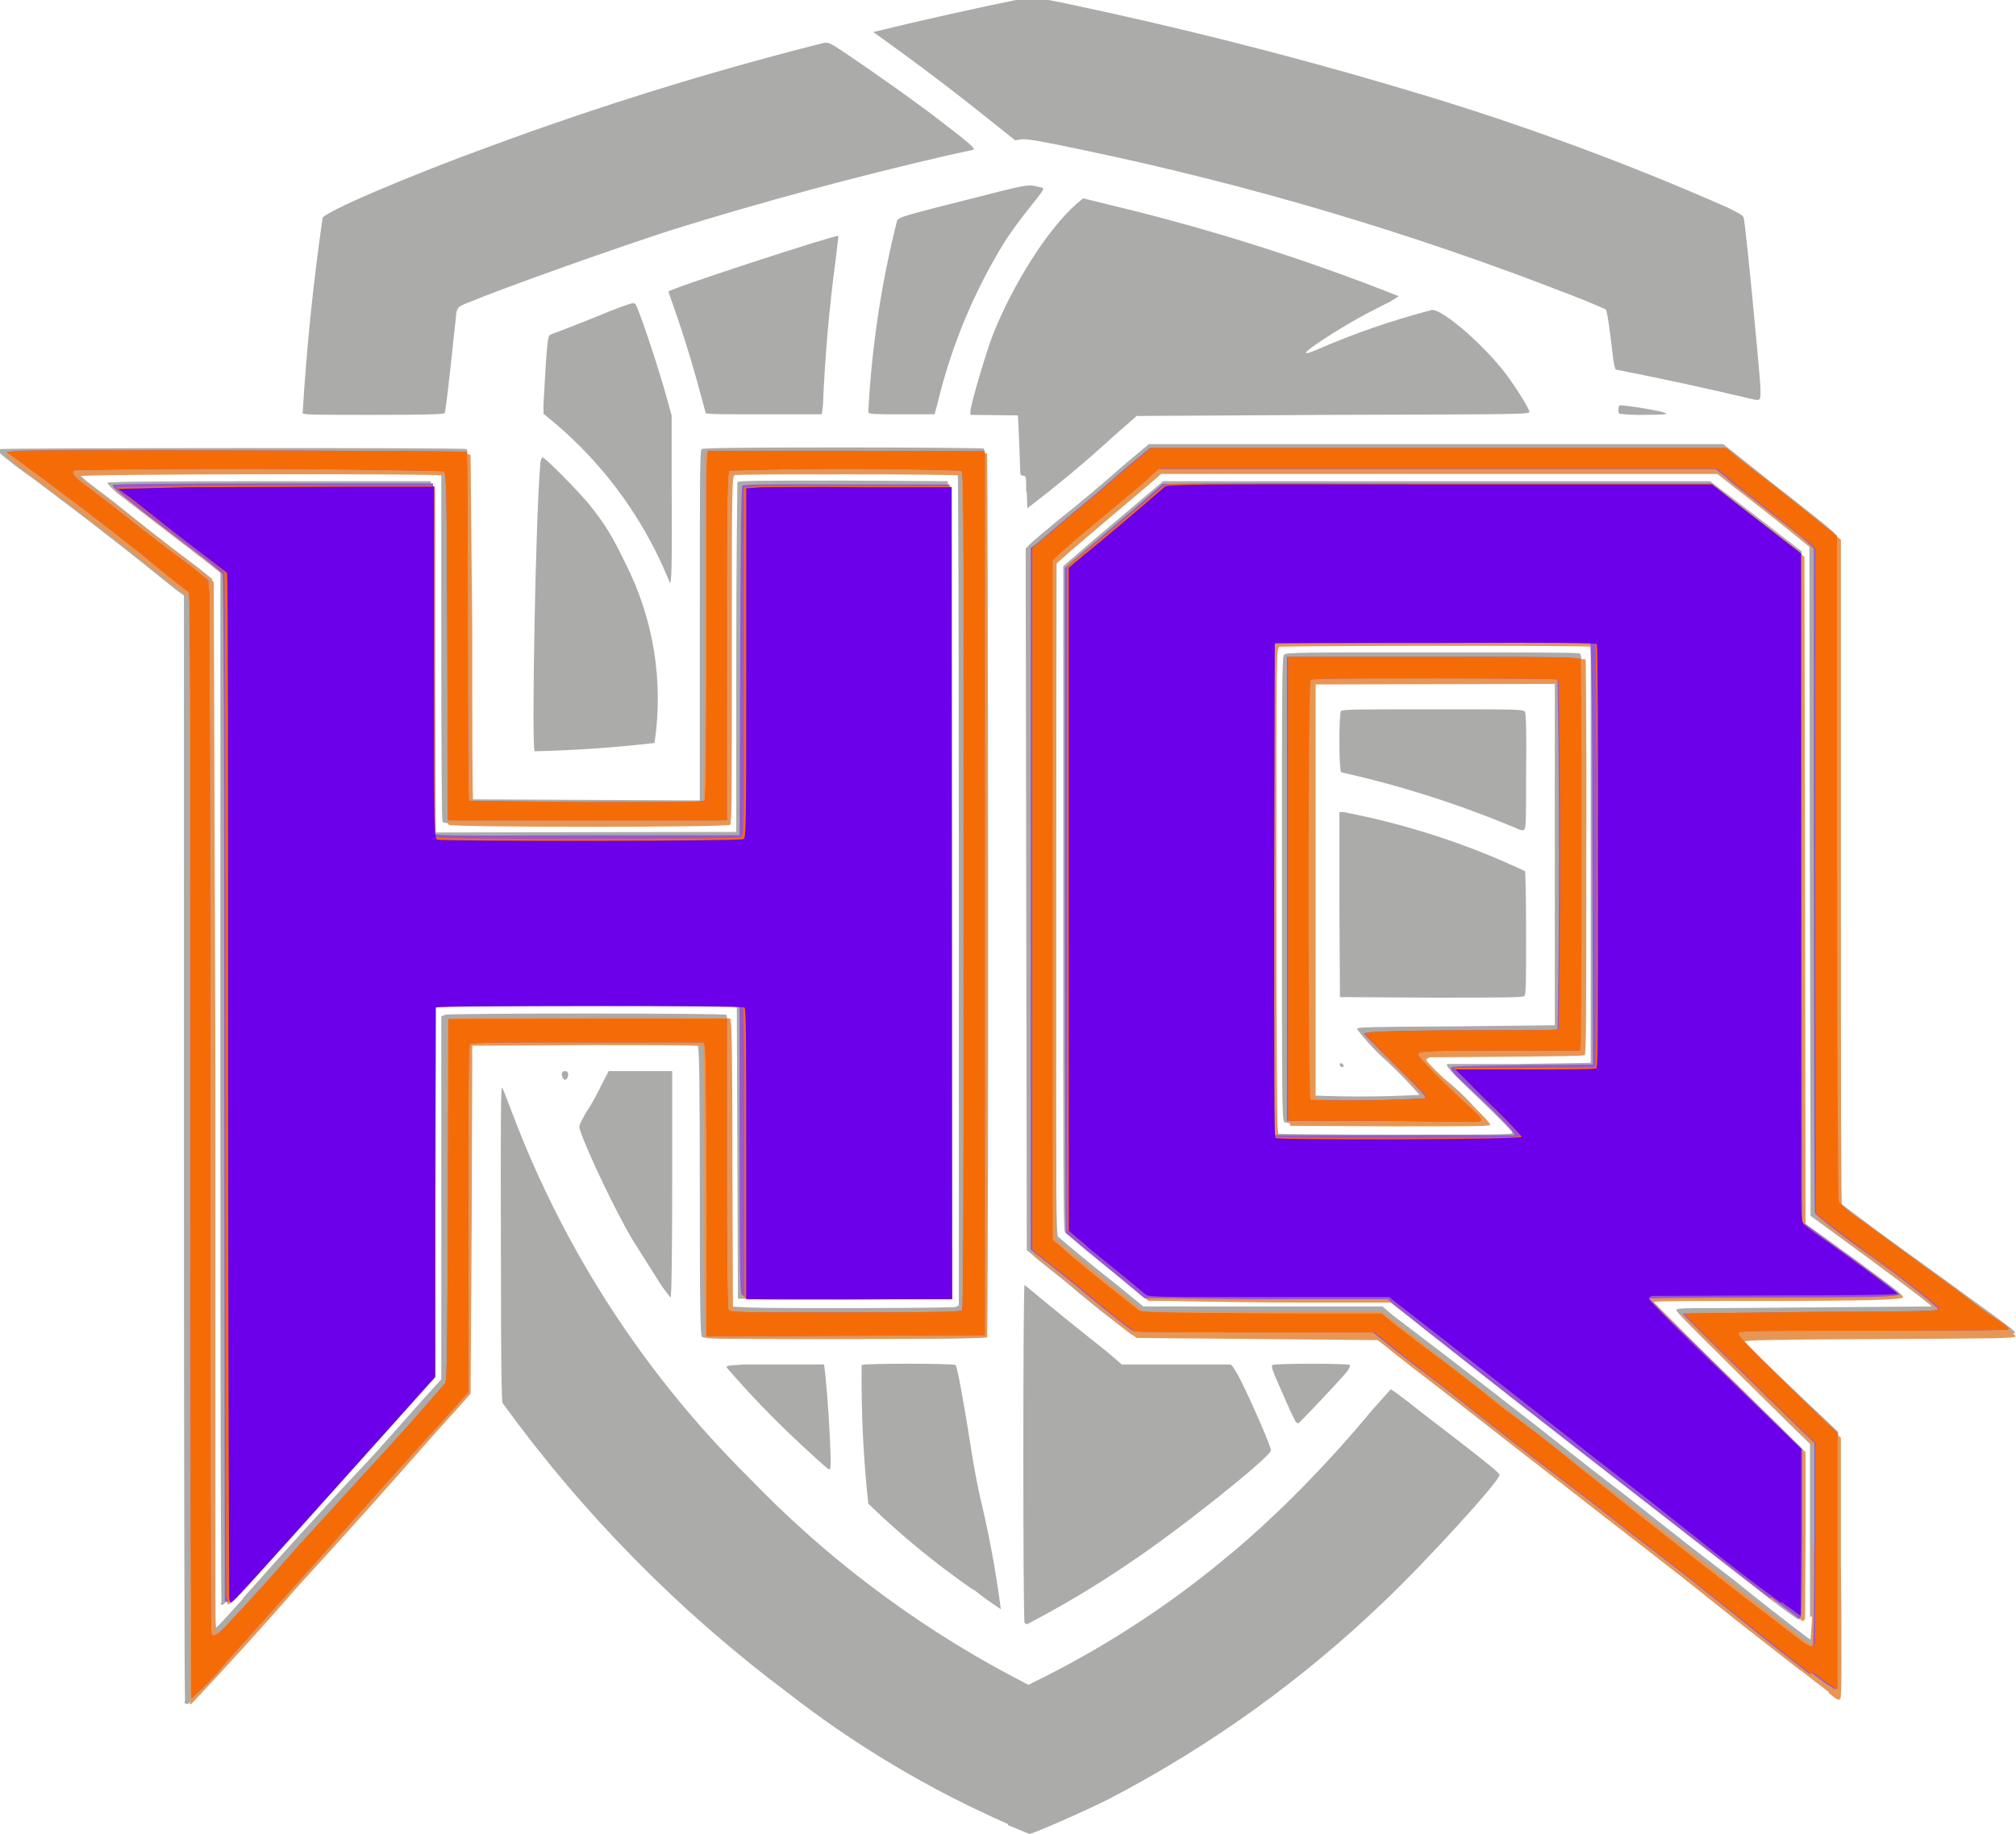
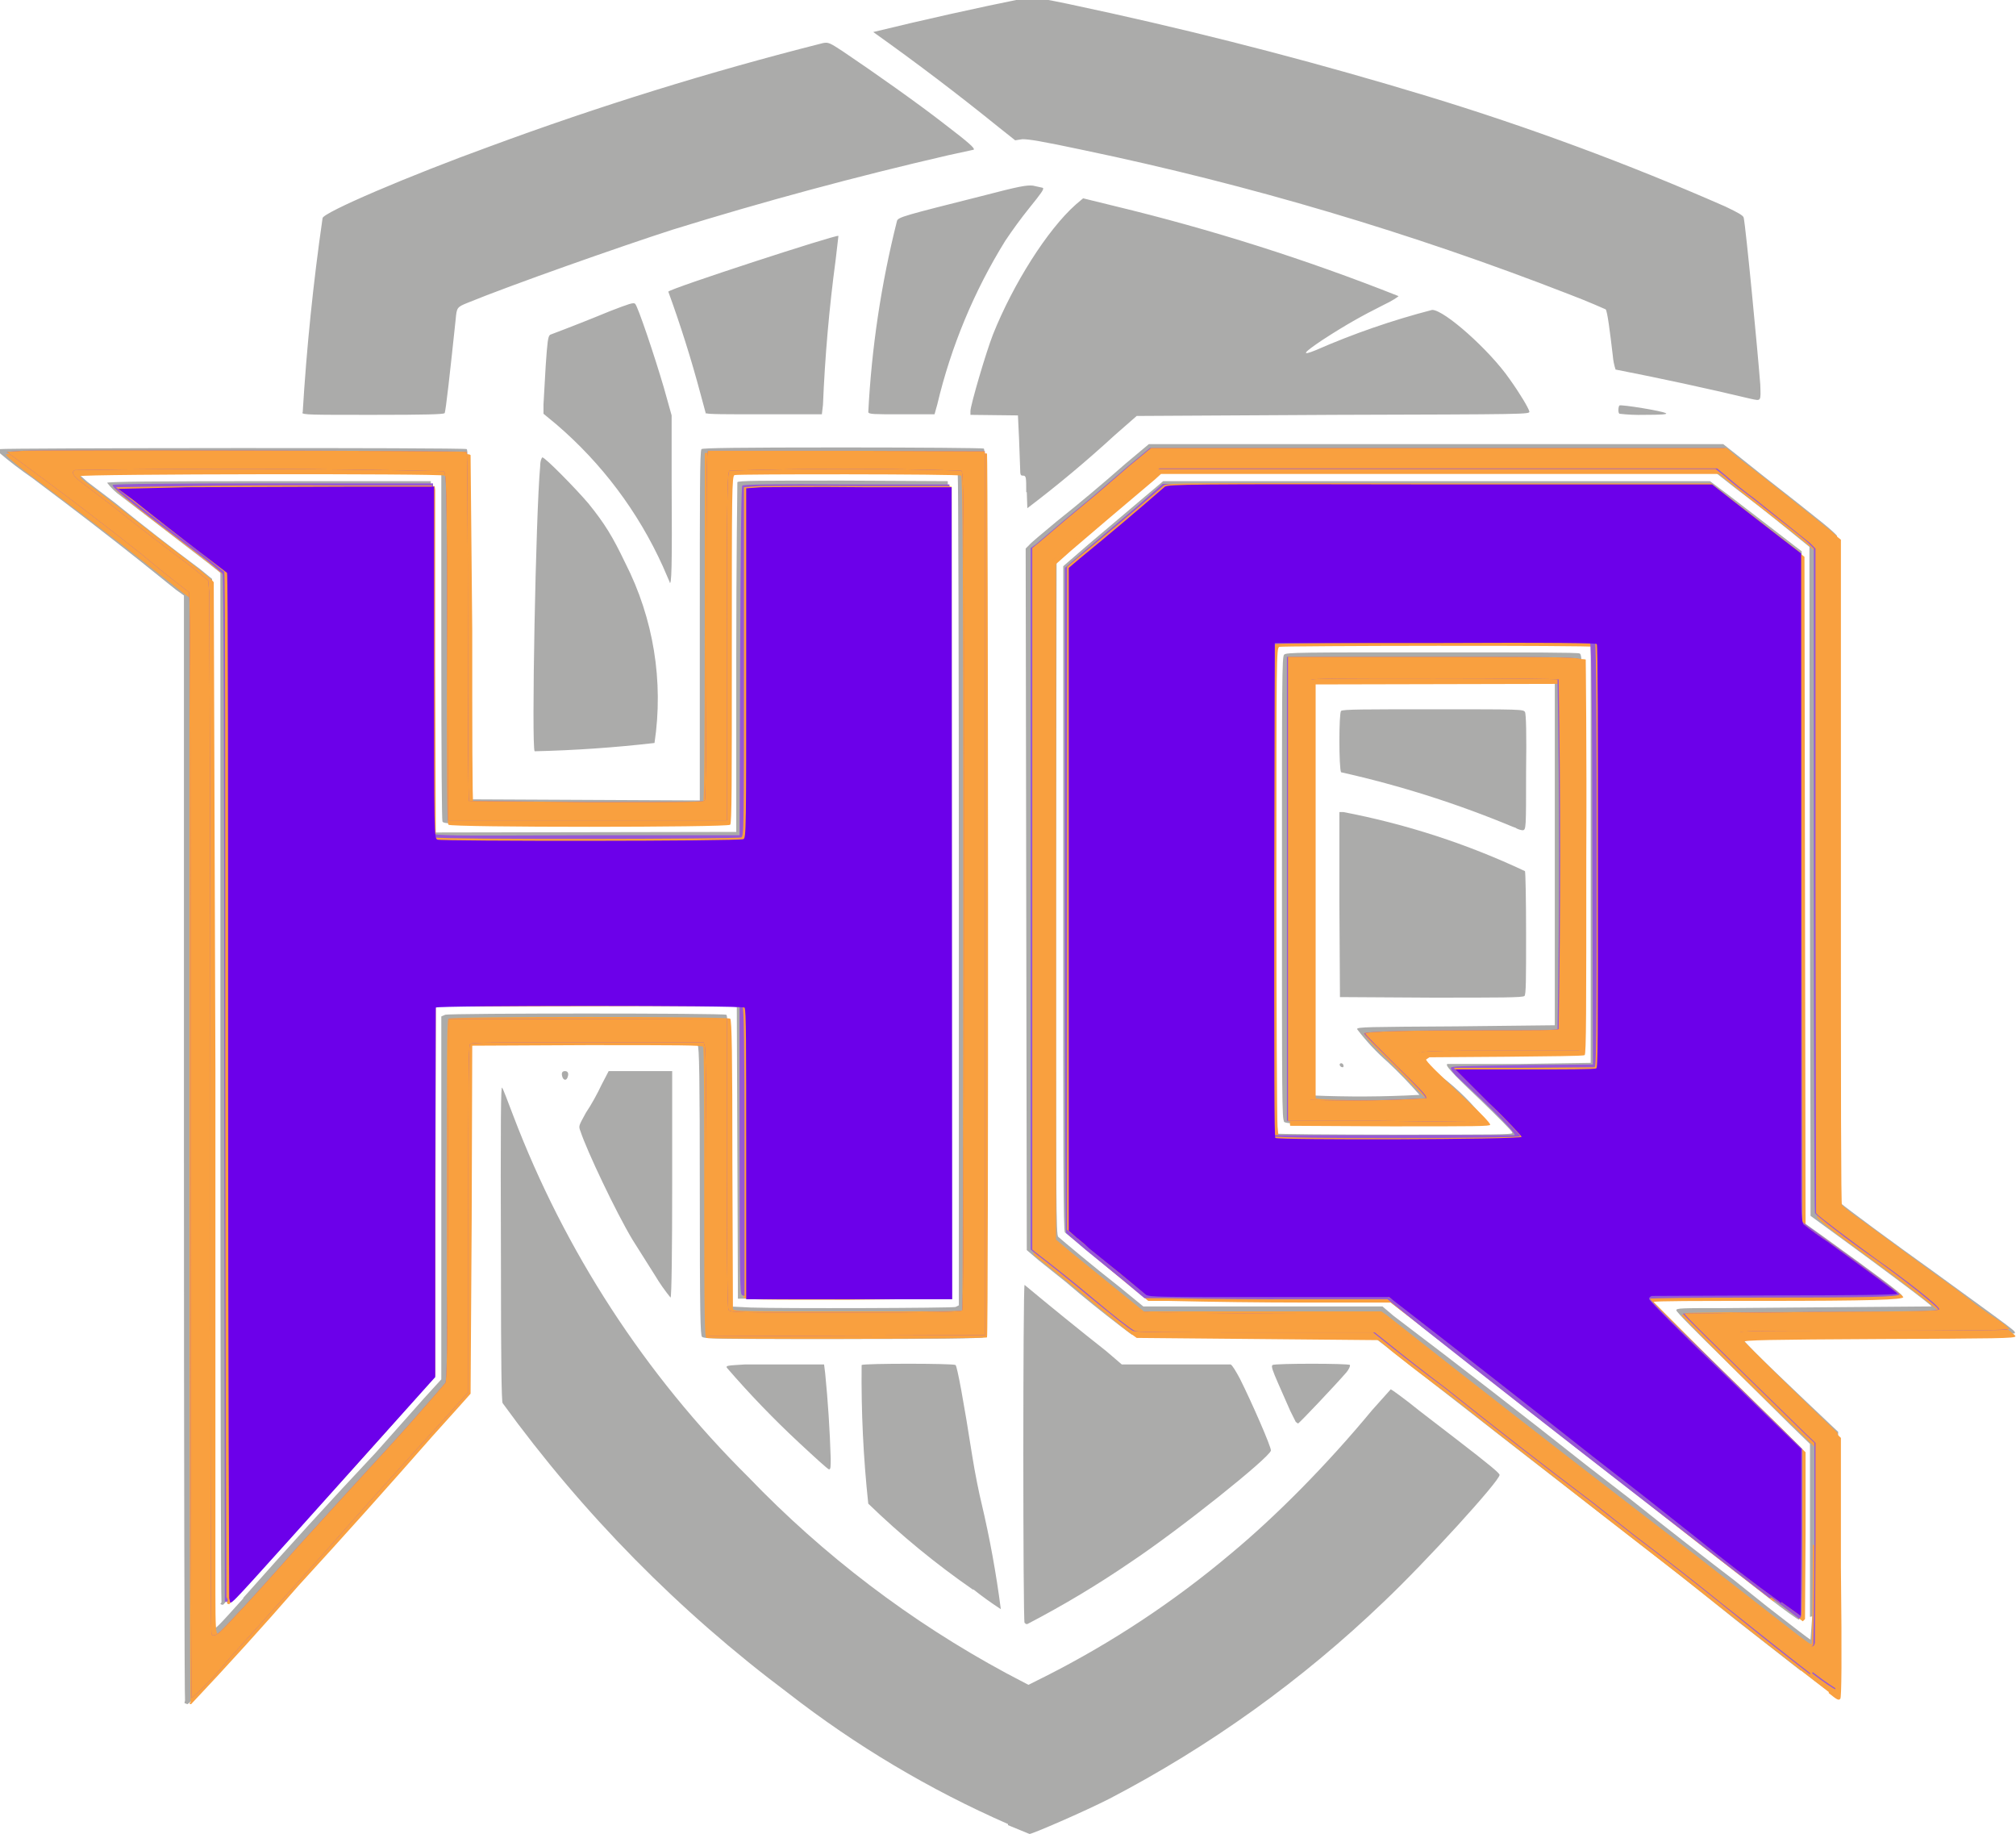
<svg xmlns="http://www.w3.org/2000/svg" xml:space="preserve" viewBox="0 0 365 332">
  <path fill="#ababaa" d="M182.5 330.2a187 187 0 0 1-39.8-23.7A246 246 0 0 1 91 254c-.2-.3-.3-8-.3-23.5-.1-29.2 0-33.9.2-33.6.2.2 1 2.4 2 5a184.6 184.6 0 0 0 42.6 65.5 189.2 189.2 0 0 0 46.7 35.5l4 2.1 3.2-1.6a173.6 173.6 0 0 0 33.4-22.1c8.2-6.8 17.5-16.2 25.6-26l3.4-3.8c.1 0 2.5 1.7 5.2 3.9l6.5 5c6.5 5 8 6.3 8 6.6 0 1.1-13.3 15.7-21 23a215.4 215.4 0 0 1-49.6 35.6c-4.7 2.4-14 6.4-14.5 6.4l-3.9-1.6zm-149-22.4c-.1 0-.2-45.3-.2-100v-100l-1.4-1-6.6-5.3c-5.8-4.6-10.7-8.4-19.5-15a75.3 75.3 0 0 1-6-4.6c0-.2 0-.5.2-.6.5-.2 84.1-.3 84.5 0 .3.2.4 7 .4 31.8l.1 31.6 41.7.2v-31.6c0-24.2 0-31.6.3-32 .3-.2 6.3-.3 25.5-.3 14 0 25.4.1 25.6.2.4.1.4 7.5.4 80.4 0 79.1 0 80.3-.5 80.5-.3.2-8.8.3-25.5.3-21.6 0-25 0-25.4-.4-.3-.3-.4-4-.4-26.5 0-20.3-.1-26.2-.4-26.3-.5-.3-40.7-.3-41 0-.3.3-.4 6-.4 31v31.4c0 .4-.8 1.4-2.2 2.9l-4.5 5-17.8 19.9L41.9 300c-5 5.7-7.7 8.5-8 8.5l-.5-.2zM44 289.3A1184.4 1184.4 0 0 1 68 263l8.8-9.9 3.1-3.4v-65.7l.7-.3c.9-.3 50.4-.3 50.9 0 .3.2.4 3.5.5 26.5v26.3l4 .2c5.7.2 36.2.1 37-.1l.6-.3v-75c0-41.2-.1-75.2-.2-75.4-.1-.4-2.2-.4-20.8-.4H132V117c-.1 27.8-.2 31.7-.6 32-.2 0-10.2.2-25.7.2-24.8 0-25.3 0-25.6-.5-.1-.4-.2-10.8-.2-32V85.5h-33c-19.6 0-32.8 0-32.8.2l1.7 1.5 5 3.8a465.4 465.4 0 0 0 15.4 12l2.2 1.8v94.9c0 52.2 0 95 .2 95 .3.4.8-.2 5.5-5.4zm-3.9.8c-.1-.1-.2-42.1-.2-93.3v-93.1l-2-1.6-16-12.3a11.4 11.4 0 0 1-2.5-2.4c0-.2 8.4-.3 29.4-.3H78v63.6l55.3-.1v-31.5c0-17.3.2-31.6.2-31.8.1-.3 4.1-.3 19.1-.3l19 .1v148h-38l-.2-52.8-.6-.1c-.3-.1-12.7-.2-27.6-.1h-27l-.1 67-.7.8-6 6.7-6.4 7.2a908.7 908.7 0 0 1-24.6 26.7c-.2 0-.4 0-.5-.2zm286 12.4-11.9-9.3a947.2 947.2 0 0 0-19-15l-20.5-15.9-20-15.6-6.4-5h-34.8l-8.6-.1-2-1.5a224 224 0 0 1-9.9-8l-5-4-2.1-1.8-.2-127 .6-.6c.3-.4 2.6-2.3 5-4.3A317.1 317.1 0 0 0 203.7 84l4.3-3.6h104l1.9 1.5a992.6 992.6 0 0 0 11 8.7l4.9 3.9c1.5 1.2 2.7 2.3 2.8 2.5l.1 60.4v60l.8.6c.8.7 9 6.8 16.3 12 15.5 11.3 15.3 11 14.9 11.4-.1 0-11.3.2-24.8.2s-24.7.2-24.8.2c-.2.2 2.7 3.2 12 12l5.7 5.4V283c-.1 17.3-.2 23.8-.4 24-.2 0-3-2-6.4-4.7zm1.6-9.8V261.4l-3.6-3.5-12-11.9c-4.7-4.6-8.6-8.5-8.6-8.8 0-.4.9-.4 8.7-.4l37.5-.3c.1-.2-7.8-6.1-16.7-12.6l-5.2-3.8v-8.7a70156 70156 0 0 1-.2-110.2V99l-3.7-3a383 383 0 0 0-9.8-7.7l-3.8-3h-100l-3.4 2.9-6.6 5.5c-5 4-8.8 7.5-9 8l-.1 61c0 55.8 0 60.8.4 61.2.8.7 6.5 5.5 11 9l4.4 3.6h43.3l2 1.7a2028.1 2028.1 0 0 1 35 27.1l7.9 6.1c5.6 4.5 15.4 12.1 18.7 14.6l6 4.8c4.8 3.7 7.7 6 7.9 6l.3-4.2zm-7.3-3.3-13.2-10.3-10.9-8.6-8.5-6.6a2894.4 2894.4 0 0 0-36.8-28.7c-.4-.2-7.3-.3-22-.3h-21.7l-3.2-2.6-7.1-5.8-4.2-3.4c-.3-.4-.3-12.8-.3-60.5v-60.1l4.5-3.9 9.1-7.7 4.5-3.8h99l3.6 2.7 8.2 6.3 4.8 3.7.2 60.7v60.7l3.8 2.7c9 6.5 14.2 10.3 14.2 10.7 0 .3-2.5.4-17.4.4-17.2 0-28.2.2-28.1.5l13.6 13.3L326 262v15.6c0 12.3 0 15.6-.3 15.6-.2 0-2.6-1.7-5.3-3.8zM273.8 205c0-.2-2.7-2.9-5.9-6-5.3-5-6.4-6.3-5.8-6.4h13.1l12.8-.2v-75.8h-57.4v44.2c0 35.2 0 44.2.2 44.4.2.1 10 .2 21.7.2 17.8 0 21.4 0 21.3-.3zm-41.3-2c-.4-.3-.4-4.5-.4-42.2s0-42 .4-42.3c.4-.4 3.2-.4 26.7-.4 17.6 0 26.5 0 26.8.2.5.3.5 1 .5 36.1v35.8l-.7.3c-.4.2-6.1.3-14.6.3a61 61 0 0 0-13.9.3 28 28 0 0 0 3.7 3.8 43 43 0 0 1 8 8c0 .5-.8.6-18.1.6-16.1 0-18.2 0-18.5-.5zm24.5-4.8a83 83 0 0 0-5.7-5.9 40.7 40.7 0 0 1-5.6-6c0-.4 1.8-.4 17.9-.5l17.9-.2v-62.4h-21.8c-16 0-22 0-22.2.2-.5.4-.6 74.7 0 74.9a197.8 197.8 0 0 0 19.5-.1zm-14.4-5.3c-.2-.3.2-.6.5-.3.2.2.2.6 0 .6s-.4-.1-.5-.3zm0-12.6-.1-16.8V147h.7a138 138 0 0 1 32.9 10.7c.1.2.2 5.3.2 11.3 0 8.2 0 11.1-.3 11.3-.3.3-4.3.3-16.8.3l-16.6-.1zm31.6-30.5a187 187 0 0 0-31.4-10c-.4-.8-.4-10.7 0-11.1.3-.3 4.3-.3 16.7-.3 16 0 16.3 0 16.6.5.2.3.3 4 .2 10.9 0 10.2 0 10.4-.6 10.5-.3 0-1-.2-1.4-.5zm-88.7 144c-.3-.3-.3-60.8 0-61.2a750.7 750.7 0 0 0 14.8 12l2.8 2.4h19.7c.3.1 1 1.3 1.7 2.6 2.1 4.2 5.7 12.4 5.6 13-.3 1.3-16.4 14.2-25.4 20.2A181.1 181.1 0 0 1 186 294c-.2 0-.4 0-.4-.2zm-9.3-6a150 150 0 0 1-19-15.6 212.8 212.8 0 0 1-1.2-25.1c.5-.3 16.4-.3 17 0 .3.2 1.5 6.7 3 16.3.5 3.2 1.3 7.1 1.7 8.7a187.6 187.6 0 0 1 3.5 19.2 62 62 0 0 1-5-3.6zm-31.5-26.6a172.9 172.9 0 0 1-13.1-13.6c-.2-.4.1-.4 3.3-.6h14.3l.2 1.6a227 227 0 0 1 1 15.4c0 1.5 0 2-.3 2-.2 0-2.6-2.2-5.4-4.8zm89.9-3.8-1-2-2.2-5c-1-2.3-1.3-3.1-1-3.3.5-.3 13.8-.3 14 0 .1.2-.2.8-.6 1.3-1.8 2.1-8.6 9.3-8.8 9.3l-.4-.3zm-116-26.5-4.1-6.5c-3-5-8.3-16.2-9.4-19.6-.4-1-.3-1 1-3.4.9-1.3 2.1-3.5 2.8-5l1.3-2.5h11.5v20.5c0 11.5-.1 20.5-.3 20.5a34 34 0 0 1-2.8-4zm-16.8-36c-.2-.7 0-1 .5-1s.7.4.5 1c-.2.8-.8.7-1 0zm-5-58.9c-.6-.6.2-43.1 1-51.6 0-1 .3-1.6.4-1.6.5 0 6 5.6 8.3 8.3 3 3.7 4.4 6 6.7 10.8a54.1 54.1 0 0 1 5.3 32.6 237.4 237.4 0 0 1-21.7 1.5zm24.5-30.5-1.3-3a74 74 0 0 0-19.3-25.7l-2.3-1.9v-1.7l.4-7c.3-4.3.4-5.3.8-5.6a374.3 374.3 0 0 0 10.9-4.3c3.4-1.3 4.2-1.6 4.5-1.3.5.5 3.5 9.4 5.2 15.2l1.4 5V87c.1 15.8 0 19.3-.4 18.4zm64.5-16.4c0-2.7 0-3-.6-3-.4 0-.5-.1-.5-1.2l-.2-5.5-.2-4.2-8.6-.1v-.7c0-1 2.8-10.6 4.1-13.9 3.6-9 9.8-18.9 15-23.5l1.3-1.1 5.7 1.4a383 383 0 0 1 51.4 16.3c0 .1-1.2.9-2.7 1.6-4 2-7 3.7-11 6.3-3.6 2.4-4 3-1.3 1.9a140 140 0 0 1 21.1-7.3c2.2 0 10.4 7.3 14 12.5 2 2.8 3.4 5.2 3.6 5.9 0 .5-.1.5-35.5.6l-35.6.2-4 3.5A217 217 0 0 1 186 92l-.1-2.9zm-131-14.4a425.2 425.2 0 0 1 3.6-35.2c0-1 15.7-7.7 30.3-13A591.8 591.8 0 0 1 149 7.8c1-.2 1.3 0 3.6 1.5 5.8 3.9 13.7 9.5 18.2 13 4.7 3.6 5.7 4.5 5.5 4.8l-4.6 1a702.3 702.3 0 0 0-50 13.5c-9.3 3-29.2 10-37 13.2-2 .8-2 .9-2.2 3-1 9.5-1.8 16.7-2 17-.3.2-3.2.3-13 .3-11.3 0-12.7 0-12.8-.4zm73 .2-1-3.7a218.1 218.1 0 0 0-5.8-18.4c.1-.5 30.5-10.4 30.8-10.1l-.5 4.3a285.7 285.7 0 0 0-2.3 26.3l-.2 1.7h-10.4c-7 0-10.4 0-10.5-.2zm29.4-.2a179.4 179.4 0 0 1 5.2-34.7c.2-.7 1.4-1 15.3-4.5 6.9-1.8 8.1-2 9.3-1.9l1.8.4c.3.2-.3 1-2.4 3.6a85.1 85.1 0 0 0-4.4 6 100.2 100.2 0 0 0-12.3 29.6l-.5 1.8h-6c-5 0-5.9 0-6-.4zm136 .2c-.3-.2-.2-1.3 0-1.5.4-.2 7.8 1 8.4 1.4.4.2-.7.3-3.9.3a32 32 0 0 1-4.5-.2zm23.8-2.7a599.4 599.4 0 0 0-24.5-5.3 11 11 0 0 1-.5-2.5c-.5-4.3-1-8.2-1.3-8.4 0 0-3.1-1.4-6.8-2.8a554 554 0 0 0-87.6-26c-8-1.7-10-2-11.2-2l-1.3.2-2.9-2.3a456.9 456.9 0 0 0-22.8-17.3 720.3 720.3 0 0 1 27.8-6.2c1-.2 2.6 0 15.3 2.8a774 774 0 0 1 57.2 15 487.5 487.5 0 0 1 54 20c2.3 1.1 3.2 1.6 3.3 2 .4 1.9 2.5 23.8 3 30.2.1 3.1.2 3-1.7 2.6z" />
-   <path fill="#e79654" d="M34.5 308.2c-.1 0-.2-45.2-.2-100v-100l-1.6-1.2-6.2-4.9c-5-4-12-9.3-20-15.3-3-2.2-5.4-4.2-5.4-4.5C1 82 6 82 43 82c39.8 0 42 0 42.2.4l.3 31.7c0 17.2 0 31.3.2 31.4a739.4 739.4 0 0 0 41.6-.1c.2-.3.3-8.8.3-31.8V82h25.5c14.5-.1 25.5 0 25.6.1.2.3.3 160 0 160-.1.3-50 .4-50.8.1-.3-.1-.4-2.7-.4-26.3 0-14.4 0-26.2-.2-26.4-.2-.3-4.5-.3-21-.3l-20.8.1-.1 31.5-.2 31.5-2.5 2.8-4.5 5a1689.2 1689.2 0 0 1-24.2 27 707.3 707.3 0 0 1-19.4 21.4s-.3 0-.3-.2zm9.4-17A3135 3135 0 0 0 62.1 271a542.2 542.2 0 0 0 16.4-18.2l2.4-2.8v-32.6c0-25 0-32.7.3-33 .5-.4 50.5-.4 51 0 .3.3.4 6.5.4 26.3l.1 26.3c.2.4 2.2.4 20.8.4 12.8 0 20.7 0 20.7-.2.1-.2.2-34.2.2-75.6 0-59.5-.1-75.4-.4-75.5-.4-.3-40.4-.3-41-.1-.5.1-.5 3.2-.5 31.6 0 24.1 0 31.5-.3 31.7-.5.5-50.5.5-51 0-.3-.2-.3-7.6-.3-31.6 0-26 0-31.3-.4-31.6-.5-.4-65.8-.3-66 .1 0 .2.5.7 1.2 1.2l5 3.8 8.5 6.6c6.6 5 9.2 7.1 9.5 7.6l.3 88.4v94.9c0 5.7.1 7 .4 7 .2 0 2.2-2.1 4.5-4.6zm-2.8-.7c0-.1-.2-41.9-.2-92.9 0-62.6 0-92.9-.2-93.2-.2-.3-2.2-2-4.6-3.8-12.4-9.4-15.6-12-15.4-12.4.1-.1 11.2-.2 29.1-.2h28.9l.1.7v31.4l.1 31.2c.2.4 1.7.5 27.7.4h27.6l.2-31.6c0-21.6.2-31.6.4-31.8.2-.2 6-.2 18.9-.2h18.6v147l-18.6.2c-16.6 0-18.6 0-19-.4-.4-.4-.4-3-.4-26.6v-26.2l-55.4.1-.1 66.8-.6.8a2349.8 2349.8 0 0 1-36.7 40.6c-.1 0-.3 0-.4-.2zm290 15.8a2123.2 2123.2 0 0 1-26.8-21l-13.9-10.8-11.9-9.3a1409.8 1409.8 0 0 1-15.3-12c-4.2-3.1-11-8.3-12.4-9.6l-1.3-1-43.7-.4-1.8-1.3-6-4.9a386.2 386.2 0 0 0-10.7-8.7c-.5-.5-.6-1.8-.5-63.7 0-34.7.1-63.3.2-63.6.1-.4.6-.8 6.7-5.8a381.6 381.6 0 0 0 13.6-11.5l1.5-1.2h104l4 3a480 480 0 0 1 12.8 10.3l3.7 2.9v60c0 40 0 60.3.2 60.7a523.4 523.4 0 0 1 18.6 14c9.6 6.8 12.8 9.2 12.8 9.5 0 .4-3.4.4-24.6.5-20 .1-24.6.2-24.5.5a1938.4 1938.4 0 0 1 13.7 13.7l3.8 3.7v23.4c.2 17.2.1 23.5-.1 23.8-.3.4-.6.2-2.1-1zm-2.5-26.5V262l-3.1-3a620.2 620.2 0 0 1-21-20.8c0-.2.4-.4.7-.5.3-.1 10.7-.2 23-.2 13 0 22.5 0 22.6-.2.1-.3-7-5.7-16.5-12.6-3-2.2-5.2-4-5.3-4.3-.2-.4-.3-26.1-.3-60.5 0-47.5 0-60-.3-60.3-.2-.3-2.3-2-4.6-3.8l-8.4-6.6-4.2-3.4h-101l-1.1 1-8.4 7.1-6.8 5.8-2.7 2.4V224.4l2.6 2.2 8 6.5 5.3 4.3h43l1 .7a4417.4 4417.4 0 0 0 47 36.6l9.1 7c20.5 16 20.4 16 20.8 15.9.1 0 .2-8 .2-18zm-7.5 10.1-13.7-10.6-12-9.4a5313.9 5313.9 0 0 1-36.8-28.8l-6.8-5.3h-15.5a1106.4 1106.4 0 0 1-24.7-.3h-3.7l-3.7-3-7-5.8-3.6-3s-.2-27.2-.2-60.3v-60.1l3.8-3.2 9-7.5 5-4.4h99.2l3.6 2.7 8.2 6.3 4.5 3.6.2 121 3.9 2.7c8 5.8 13.7 10 13.8 10.3 0 .5-5.8.7-26 .7-11.1 0-19.2 0-19.2.2l9.2 9.2 13.8 13.5 4.5 4.5v14.9l-.1 15.3-.4.4-5.1-3.8zM275 206.1c.3-.2-3.7-4.4-10-10.2-.9-.9-1.6-1.7-1.5-2 0-.3 1.5-.4 12.9-.5l12.8-.1-.1-38c-.1-27.2-.2-38-.4-38.2-.4-.3-56.5-.2-57.1 0-.5.3-.5 2-.5 42.5 0 23.2.1 43 .2 44.3l.2 2.2h20.4a2309.4 2309.4 0 0 1 23.1 0zm-41.4-2.3c-.5-.2-.5-84 0-84.4.4-.4 53.3-.5 53.5 0 0 .1.2 16.2.1 35.8 0 27.5 0 35.7-.3 35.8-.2.2-6.5.2-14 .3l-14.1.1-.6.4c0 .3 1.5 1.9 7.5 7.5 2.3 2.1 4.1 4 4.1 4.3 0 .3-2.6.3-17.9.3l-18.3-.1zm24.5-5-5.8-5.9c-4.1-4-5.6-5.7-5.3-5.9.2-.2 5.3-.3 17.7-.3 15 0 17.6-.2 17.8-.5.2-.2.3-2.4.2-5.9l-.2-31v-25.5l-44.3.1v74.9c.2.5 20.1.5 19.9 0z" />
+   <path fill="#f9a03f" d="M34.5 308.2c-.1 0-.2-45.2-.2-100v-100l-1.6-1.2-6.2-4.9c-5-4-12-9.3-20-15.3-3-2.2-5.4-4.2-5.4-4.5C1 82 6 82 43 82c39.8 0 42 0 42.2.4l.3 31.7c0 17.2 0 31.3.2 31.4a739.4 739.4 0 0 0 41.6-.1c.2-.3.3-8.8.3-31.8V82h25.5c14.5-.1 25.5 0 25.6.1.2.3.3 160 0 160-.1.3-50 .4-50.8.1-.3-.1-.4-2.7-.4-26.3 0-14.4 0-26.2-.2-26.4-.2-.3-4.5-.3-21-.3l-20.8.1-.1 31.5-.2 31.5-2.5 2.8-4.5 5a1689.2 1689.2 0 0 1-24.2 27 707.3 707.3 0 0 1-19.4 21.4s-.3 0-.3-.2zm9.4-17A3135 3135 0 0 0 62.1 271a542.2 542.2 0 0 0 16.4-18.2l2.4-2.8v-32.6c0-25 0-32.7.3-33 .5-.4 50.5-.4 51 0 .3.3.4 6.5.4 26.3l.1 26.3c.2.4 2.2.4 20.8.4 12.8 0 20.7 0 20.7-.2.1-.2.2-34.2.2-75.6 0-59.5-.1-75.4-.4-75.5-.4-.3-40.4-.3-41-.1-.5.1-.5 3.2-.5 31.6 0 24.1 0 31.5-.3 31.7-.5.5-50.5.5-51 0-.3-.2-.3-7.6-.3-31.6 0-26 0-31.3-.4-31.6-.5-.4-65.8-.3-66 .1 0 .2.5.7 1.2 1.2l5 3.8 8.5 6.6c6.6 5 9.2 7.1 9.5 7.6l.3 88.4v94.9c0 5.7.1 7 .4 7 .2 0 2.2-2.1 4.5-4.6zm-2.8-.7c0-.1-.2-41.9-.2-92.9 0-62.6 0-92.9-.2-93.2-.2-.3-2.2-2-4.6-3.8-12.4-9.4-15.6-12-15.4-12.4.1-.1 11.2-.2 29.1-.2h28.9l.1.7v31.4l.1 31.2c.2.4 1.7.5 27.7.4h27.6l.2-31.6c0-21.6.2-31.6.4-31.8.2-.2 6-.2 18.9-.2h18.6v147l-18.6.2c-16.6 0-18.6 0-19-.4-.4-.4-.4-3-.4-26.6v-26.2l-55.4.1-.1 66.8-.6.8a2349.8 2349.8 0 0 1-36.7 40.6c-.1 0-.3 0-.4-.2zm290 15.8a2123.2 2123.2 0 0 1-26.8-21l-13.9-10.8-11.9-9.3a1409.8 1409.8 0 0 1-15.3-12c-4.2-3.1-11-8.3-12.4-9.6l-1.3-1-43.7-.4-1.8-1.3-6-4.9a386.2 386.2 0 0 0-10.7-8.7c-.5-.5-.6-1.8-.5-63.7 0-34.7.1-63.3.2-63.6.1-.4.6-.8 6.7-5.8a381.6 381.6 0 0 0 13.6-11.5l1.5-1.2h104l4 3a480 480 0 0 1 12.8 10.3l3.7 2.9v60c0 40 0 60.3.2 60.7a523.4 523.4 0 0 1 18.6 14c9.6 6.8 12.8 9.2 12.8 9.5 0 .4-3.4.4-24.6.5-20 .1-24.6.2-24.5.5a1938.4 1938.4 0 0 1 13.7 13.7l3.8 3.7v23.4c.2 17.2.1 23.5-.1 23.8-.3.4-.6.2-2.1-1zm-2.5-26.5V262l-3.1-3a620.2 620.2 0 0 1-21-20.8c0-.2.4-.4.7-.5.3-.1 10.7-.2 23-.2 13 0 22.5 0 22.6-.2.1-.3-7-5.7-16.5-12.6-3-2.2-5.2-4-5.3-4.3-.2-.4-.3-26.1-.3-60.5 0-47.5 0-60-.3-60.3-.2-.3-2.3-2-4.6-3.8l-8.4-6.6-4.2-3.4h-101l-1.1 1-8.4 7.1-6.8 5.8-2.7 2.4V224.4l2.6 2.2 8 6.5 5.3 4.3h43l1 .7a4417.4 4417.4 0 0 0 47 36.6l9.1 7c20.5 16 20.4 16 20.8 15.9.1 0 .2-8 .2-18zm-7.5 10.1-13.7-10.6-12-9.4a5313.9 5313.9 0 0 1-36.8-28.8l-6.8-5.3h-15.5a1106.4 1106.4 0 0 1-24.7-.3h-3.7l-3.7-3-7-5.8-3.6-3s-.2-27.2-.2-60.3v-60.1l3.8-3.2 9-7.5 5-4.4h99.2l3.6 2.7 8.2 6.3 4.5 3.6.2 121 3.9 2.7c8 5.8 13.7 10 13.8 10.3 0 .5-5.8.7-26 .7-11.1 0-19.2 0-19.2.2l9.2 9.2 13.8 13.5 4.5 4.5v14.9l-.1 15.3-.4.4-5.1-3.8zM275 206.1c.3-.2-3.7-4.4-10-10.2-.9-.9-1.6-1.7-1.5-2 0-.3 1.5-.4 12.9-.5l12.8-.1-.1-38c-.1-27.2-.2-38-.4-38.2-.4-.3-56.5-.2-57.1 0-.5.3-.5 2-.5 42.5 0 23.2.1 43 .2 44.3l.2 2.2h20.4a2309.4 2309.4 0 0 1 23.1 0zm-41.4-2.3c-.5-.2-.5-84 0-84.4.4-.4 53.3-.5 53.5 0 0 .1.2 16.2.1 35.8 0 27.5 0 35.7-.3 35.8-.2.2-6.5.2-14 .3l-14.1.1-.6.4c0 .3 1.5 1.9 7.5 7.5 2.3 2.1 4.1 4 4.1 4.3 0 .3-2.6.3-17.9.3l-18.3-.1zm24.5-5-5.8-5.9c-4.1-4-5.6-5.7-5.3-5.9.2-.2 5.3-.3 17.7-.3 15 0 17.6-.2 17.8-.5.2-.2.3-2.4.2-5.9l-.2-31v-25.5l-44.3.1v74.9c.2.5 20.1.5 19.9 0z" />
  <path fill="#9658d5" d="M34.5 207.2c0-65 0-99.8-.3-100a234.4 234.4 0 0 1-8.6-6.9A701.7 701.7 0 0 0 2.7 82.9l-1.5-1.1 3-.2c4-.2 80 0 80.3.2.1 0 .2 11.7.2 31.6 0 17.3.1 31.5.2 31.6l21.3.2c18.4 0 21.1 0 21.4-.3.2-.3.3-12.8.3-31.8 0-25 0-31.4.3-31.5h25.2l24.9.1v160l-50.4.2v-26c0-16.1-.1-26.1-.3-26.5l-.2-.7h-21c-16 0-21.1 0-21.3.3-.3.3-.3 7.7-.3 31.7V252l-3.4 3.8A2027.6 2027.6 0 0 0 57.9 282l-16.8 18.7a55.4 55.4 0 0 1-6.4 6.7c-.1 0-.2-44.8-.2-99.6zm6.2 87.4A588.5 588.5 0 0 0 53.9 280l12.5-13.7a532.3 532.3 0 0 0 14.2-15.9c.3-.4.4-4.7.5-33.2l.1-32.7 50.4-.1v26c0 17.6.1 26.3.3 26.7.3.5.8.5 21.1.5 15.9 0 20.9-.1 21.2-.4.2-.2.3-17.5.3-76 0-74.7 0-75.8-.5-76a679 679 0 0 0-41.9 0c-.4.3-.5 2.6-.5 31.8v31.5H81.1l-.1-31.4c-.1-30.7-.2-31.4-.7-31.8a1766.6 1766.6 0 0 0-66.7-.2c-.8.3-.4 1.1 1.4 2.4l5.5 4.2a516 516 0 0 0 14.3 11l2.9 2.4.2 2.4c0 1.4.2 44.2.2 95.3 0 51.1 0 93 .2 93.1.4.4 1 .1 2.3-1.2zm0-4.6-.1-92.9c0-62.6-.1-92.9-.3-93.2-.1-.2-2.2-2-4.5-3.7-12.4-9.4-15.6-12-15.4-12.4 0-.2 11.2-.3 29-.3h29v.7c.1.4.2 14.5.1 31.4v31.2c.2.5 1.7.5 27.8.4h27.6l.1-31.5c.1-21.6.2-31.6.4-31.8.2-.2 6.1-.3 19-.2h18.5v147h-18.6c-16.6.2-18.6.1-19-.3-.3-.3-.4-3-.4-26.6v-26.2l-55.4.2v66.8l-.7.7A2349.8 2349.8 0 0 1 41.1 290l-.3-.1zm287 13.1a694 694 0 0 1-7.8-6.1l-8.2-6.6a663.5 663.5 0 0 0-16-12.5l-7.6-6a1213.3 1213.3 0 0 1-26.5-20.6 370.8 370.8 0 0 1-11-8.5l-2-1.6h-21.5c-15.8 0-21.6 0-22-.3-.8-.4-3.4-2.5-7.8-6.1a317.9 317.9 0 0 0-10.1-8.1l-.6-.5v-127l1-.7a620.5 620.5 0 0 1 10.7-9l5.8-5 4.1-3.4h104l2.1 1.7a1025.3 1025.3 0 0 1 17 13.4l1 1V157c0 33 .1 60.2.2 60.5.1.3 2.1 2 4.4 3.6l5.7 4.1c.8.7 3.5 2.7 6 4.4l7.5 5.5 5.2 3.8c1.2.8 2.2 1.6 2.2 1.8 0 .1-9.5.2-24.3.2-22 0-24.3 0-24.7.4-.4.5 1.5 2.4 13 13.5l4.8 4.6.1 23-.1 23.4c-.2 0-2.2-1.3-4.5-3.1zm.6-5.6c0-.3.2-8.5.2-18.3v-18l-1.8-1.7c-17.7-17.3-22-21.5-22-21.7l23.2-.3c20.4 0 22.9-.2 23-.5 0-.4-6-5.2-11.3-9-5.2-3.6-10.8-8-11-8.4-.1-.2-.2-27.4-.2-60.4V99.3l-1-1c-1-1-5-4-10-8-1.7-1.3-4-3-5-4l-1.8-1.4h-101l-1.4 1.2c-2 1.9-4.6 4.1-8.6 7.4a210.3 210.3 0 0 0-8.2 7l-1 1v123l3.2 2.7c2.7 2.4 10.8 8.9 12.4 10 .4.4 3.5.5 22.3.6l21.7.1 2.3 1.8 6.4 5a357.7 357.7 0 0 1 13 10.1 274.8 274.8 0 0 1 13.8 10.8 1945 1945 0 0 0 39 30.5c2.7 2 3.5 2.4 3.8 1.6zm-7.9-8.2-13.7-10.6-12-9.3a5313.9 5313.9 0 0 1-36.8-28.8l-6.7-5.4h-15.5a1106.4 1106.4 0 0 1-24.8-.2h-3.7l-3.7-3.1-7-5.7-3.5-3c-.1-.1-.2-27.3-.2-60.4v-60l3.7-3.2 9-7.6 5-4.4h99.2l3.6 2.8 8.2 6.3 4.5 3.5.3 121 3.8 2.8c8 5.7 13.7 10 13.8 10.3 0 .5-5.8.6-26 .6-11 0-19.2.1-19.2.2 0 .2 4.1 4.3 9.2 9.2l13.8 13.5 4.6 4.5v15c0 8.1-.1 15-.2 15.2 0 .3-.3.5-.4.5l-5-3.8zm-46.2-83.8c.4-.2-3.7-4.4-10-10.2-.9-.8-1.6-1.7-1.5-2 0-.3 1.6-.3 12.9-.5l12.8-.1-.1-38c0-27.2-.2-38-.4-38.2-.4-.3-56.5-.2-57.1.1a3960 3960 0 0 0-.3 86.7l.2 2.2H251a2309.4 2309.4 0 0 1 23.1 0zm-24.9-2.6H233v-84h26.4c25 0 26.4.1 26.6.5.2.7.2 68.2 0 69.6l-.1 1.2h-12.6c-14.3 0-16.7 0-16.7.7 0 .5 4.4 5 9 9.2 3 2.6 3.1 3 1.2 3l-17.4-.2zm8.8-4.2c0-.3-1.4-1.9-5.5-5.9-3-3-5.6-5.5-5.6-5.7 0-.4 8.2-.6 22.7-.6 8.5 0 12 0 12.3-.2a1858.9 1858.9 0 0 0 0-63.3c0-.1-10.1-.2-22.3-.2-17 0-22.4 0-22.6.3-.5.5-.5 75.8 0 76a224.7 224.7 0 0 0 21-.3z" />
-   <path fill="#f56c07" d="M34.5 207.2c0-65 0-99.8-.3-100a234.4 234.4 0 0 1-8.6-6.9A701.7 701.7 0 0 0 2.7 82.9l-1.5-1.1 3-.2c4-.2 80 0 80.3.2.1 0 .2 11.7.2 31.6 0 17.3.1 31.5.2 31.6l21.3.2c18.4 0 21.1 0 21.4-.3.2-.3.3-12.8.3-31.8 0-25 0-31.4.3-31.5h25.2l24.9.1v160l-50.4.2v-26c0-16.1-.1-26.1-.3-26.5l-.2-.7h-21c-16 0-21.1 0-21.3.3-.3.3-.3 7.7-.3 31.7V252l-3.4 3.8A2027.6 2027.6 0 0 0 57.9 282l-16.8 18.7a55.4 55.4 0 0 1-6.4 6.7c-.1 0-.2-44.8-.2-99.6zm6.2 87.4A588.5 588.5 0 0 0 53.9 280l12.5-13.7a532.3 532.3 0 0 0 14.2-15.9c.3-.4.4-4.7.5-33.2l.1-32.7 50.4-.1v26c0 17.6.1 26.3.3 26.7.3.5.8.5 21.1.5 15.9 0 20.9-.1 21.2-.4.2-.2.3-17.5.3-76 0-74.7 0-75.8-.5-76a679 679 0 0 0-41.9 0c-.4.3-.5 2.6-.5 31.8v31.5H81.1l-.1-31.4c-.1-30.7-.2-31.4-.7-31.8a1766.6 1766.6 0 0 0-66.7-.2c-.8.3-.4 1.1 1.4 2.4l5.5 4.2a516 516 0 0 0 14.3 11l2.9 2.4.2 2.4c0 1.4.2 44.2.2 95.3 0 51.1 0 93 .2 93.1.4.4 1 .1 2.3-1.2zm.3-5.5c0-.3-.2-42.2-.2-93s0-92.5-.2-92.6L36 99.8a659.7 659.7 0 0 1-12.4-9.5L21 88.2l12.6-.2c6.9-.1 19.8-.2 28.6-.1h16v31.7c.1 31.4.1 31.7.6 32 .7.4 54.7.3 55.4 0 .5-.2.5-2 .5-31.8V88.2l2.7-.2c1.5 0 9.9-.1 18.6 0h16v147h-37.2v-26.3c0-20.1-.1-26.3-.4-26.6-.4-.4-55.7-.5-55.9 0l-.1 33.5V249l-1 1.2-25.2 28.1c-11.7 13-10.8 12-11 11.2zm287 14a694 694 0 0 1-7.9-6.2l-8.2-6.5a663.5 663.5 0 0 0-16-12.5l-7.6-6a1213.3 1213.3 0 0 1-26.5-20.6 370.8 370.8 0 0 1-10.9-8.5l-2-1.6h-21.5c-15.8 0-21.6 0-22-.3-.8-.4-3.5-2.5-7.9-6.2a317.9 317.9 0 0 0-10-8l-.6-.5v-127l1-.8a620.5 620.5 0 0 1 10.7-9l5.8-5 4-3.3H312.6l2 1.7a1025.3 1025.3 0 0 1 17 13.4l1 .9V157c0 32.9.2 60.2.3 60.5.1.3 2 2 4.4 3.6l5.6 4.1 6 4.4c2.5 1.8 5.9 4.2 7.5 5.5s4 3 5.3 3.8c1.2.8 2.1 1.6 2.1 1.7 0 .2-9.4.3-24.3.3-21.9 0-24.3 0-24.7.4-.3.4 1.6 2.4 13.1 13.5l4.8 4.6v46.4c-.2 0-2.2-1.3-4.5-3.1zm.6-5.7.1-18.3v-17.9l-1.8-1.7c-17.7-17.3-22-21.5-21.9-21.7l23.1-.3c20.4-.1 23-.2 23-.5.1-.5-5.9-5.2-11.3-9-5.1-3.7-10.8-8-11-8.4l-.1-60.4V99.3l-1-1-10-8c-1.8-1.3-4-3.1-5-4l-1.8-1.5h-101l-1.4 1.3c-2 1.9-4.7 4-8.6 7.3a210.3 210.3 0 0 0-8.2 7l-1.1 1v123l3.2 2.8c2.8 2.4 10.8 8.8 12.4 10 .5.4 3.5.4 22.3.6h21.7l2.4 2 6.3 4.8a357.7 357.7 0 0 1 13.1 10.2 274.8 274.8 0 0 1 13.8 10.7 1945 1945 0 0 0 39 30.5c2.7 2.1 3.4 2.4 3.7 1.7zm-6.4-7.4a347.3 347.3 0 0 1-15.6-12.1l-9.6-7.6-9-7a4754.1 4754.1 0 0 0-35.7-27.9l-1.2-.8h-21.6c-19.9 0-21.6 0-22.3-.5l-4.5-3.6-5.8-4.8-2.8-2.3-.9-.8v-120l2-1.7a648.3 648.3 0 0 0 15.5-13c.6-.5 4.2-.5 49.9-.4h49.2l4.1 3.2 8 6.2 3.9 3v56.5l.1 60.5c0 3 .1 4.2.4 4.5a60 60 0 0 0 4.3 3.2c6.8 4.8 12.6 9.2 12.6 9.4 0 .1-9.3.2-21.9.2-12 0-22.2.1-22.5.2-.4.1-.6.3-.5.6 0 .3 6.2 6.4 13.8 13.8l13.7 13.3v15.1l-.1 15.1-3.5-2.5zm-47-84.4c0-.2-2.6-3-6-6.3l-6-6h12.5l13-.1c.3-.1.4-3.8.4-38.3 0-21-.1-38.3-.3-38.5-.1-.3-6.2-.3-29.3-.3l-29 .1-.1 44.6c0 32.8 0 44.6.2 44.9.4.5 44.4.4 44.6 0zm-25.7-2.7h-16.3v-84h26.4c25 0 26.4.1 26.6.5.2.7.2 68.2 0 69.6l-.1 1.2h-12.6c-14.3 0-16.7 0-16.7.7 0 .5 4.4 5 9 9.2 2.9 2.6 3 3 1.2 3l-17.4-.2zm8.7-4.2c.2-.3-1.3-1.8-5.4-5.8-3-3-5.6-5.6-5.6-5.8 0-.4 8.2-.6 22.7-.6 8.5 0 12 0 12.3-.2a1858.9 1858.9 0 0 0 0-63.3c0-.1-10.1-.2-22.3-.2-17 0-22.4 0-22.6.3-.5.5-.5 75.8 0 76a224.7 224.7 0 0 0 21-.3z" />
+   <path fill="#f9a03f" d="M34.5 207.2c0-65 0-99.8-.3-100a234.4 234.4 0 0 1-8.6-6.9A701.7 701.7 0 0 0 2.7 82.9l-1.5-1.1 3-.2c4-.2 80 0 80.3.2.1 0 .2 11.7.2 31.6 0 17.3.1 31.5.2 31.6l21.3.2c18.4 0 21.1 0 21.4-.3.2-.3.3-12.8.3-31.8 0-25 0-31.4.3-31.5h25.2l24.9.1v160l-50.4.2v-26c0-16.1-.1-26.1-.3-26.5l-.2-.7h-21c-16 0-21.1 0-21.3.3-.3.3-.3 7.7-.3 31.7V252l-3.4 3.8A2027.6 2027.6 0 0 0 57.9 282l-16.8 18.7a55.4 55.4 0 0 1-6.4 6.7c-.1 0-.2-44.8-.2-99.6zm6.2 87.4A588.5 588.5 0 0 0 53.9 280l12.5-13.7a532.3 532.3 0 0 0 14.2-15.9c.3-.4.4-4.7.5-33.2l.1-32.7 50.4-.1v26c0 17.6.1 26.3.3 26.7.3.5.8.5 21.1.5 15.9 0 20.9-.1 21.2-.4.2-.2.3-17.5.3-76 0-74.7 0-75.8-.5-76a679 679 0 0 0-41.9 0c-.4.3-.5 2.6-.5 31.8v31.5H81.1l-.1-31.4c-.1-30.7-.2-31.4-.7-31.8a1766.6 1766.6 0 0 0-66.7-.2c-.8.3-.4 1.1 1.4 2.4l5.5 4.2a516 516 0 0 0 14.3 11l2.9 2.4.2 2.4c0 1.4.2 44.2.2 95.3 0 51.1 0 93 .2 93.1.4.4 1 .1 2.3-1.2zm.3-5.5c0-.3-.2-42.2-.2-93s0-92.5-.2-92.6L36 99.8a659.7 659.7 0 0 1-12.4-9.5L21 88.2l12.6-.2c6.9-.1 19.8-.2 28.6-.1h16v31.7c.1 31.4.1 31.7.6 32 .7.4 54.7.3 55.4 0 .5-.2.5-2 .5-31.8V88.2l2.7-.2c1.5 0 9.9-.1 18.6 0h16v147h-37.2v-26.3c0-20.1-.1-26.3-.4-26.6-.4-.4-55.7-.5-55.9 0l-.1 33.5V249l-1 1.2-25.2 28.1c-11.7 13-10.8 12-11 11.2zm287 14a694 694 0 0 1-7.9-6.2l-8.2-6.5a663.5 663.5 0 0 0-16-12.5l-7.6-6a1213.3 1213.3 0 0 1-26.5-20.6 370.8 370.8 0 0 1-10.9-8.5l-2-1.6h-21.5c-15.8 0-21.6 0-22-.3-.8-.4-3.5-2.5-7.9-6.2a317.9 317.9 0 0 0-10-8l-.6-.5v-127l1-.8a620.5 620.5 0 0 1 10.7-9l5.8-5 4-3.3H312.6l2 1.7a1025.3 1025.3 0 0 1 17 13.4l1 .9V157c0 32.9.2 60.2.3 60.5.1.3 2 2 4.4 3.6l5.6 4.1 6 4.4c2.5 1.8 5.9 4.2 7.5 5.5s4 3 5.3 3.8c1.2.8 2.1 1.6 2.1 1.7 0 .2-9.4.3-24.3.3-21.9 0-24.3 0-24.7.4-.3.4 1.6 2.4 13.1 13.5l4.8 4.6v46.4c-.2 0-2.2-1.3-4.5-3.1zm.6-5.7.1-18.3v-17.9l-1.8-1.7c-17.7-17.3-22-21.5-21.9-21.7l23.1-.3c20.4-.1 23-.2 23-.5.1-.5-5.9-5.2-11.3-9-5.1-3.7-10.8-8-11-8.4l-.1-60.4V99.3l-1-1-10-8c-1.8-1.3-4-3.1-5-4l-1.8-1.5h-101l-1.4 1.3c-2 1.9-4.7 4-8.6 7.3a210.3 210.3 0 0 0-8.2 7l-1.1 1v123l3.2 2.8c2.8 2.4 10.8 8.8 12.4 10 .5.4 3.5.4 22.3.6h21.7l2.4 2 6.3 4.8a357.7 357.7 0 0 1 13.1 10.2 274.8 274.8 0 0 1 13.8 10.7 1945 1945 0 0 0 39 30.5c2.7 2.1 3.4 2.4 3.7 1.7zm-6.4-7.4a347.3 347.3 0 0 1-15.6-12.1l-9.6-7.6-9-7a4754.1 4754.1 0 0 0-35.7-27.9l-1.2-.8h-21.6c-19.9 0-21.6 0-22.3-.5l-4.5-3.6-5.8-4.8-2.8-2.3-.9-.8v-120l2-1.7a648.3 648.3 0 0 0 15.5-13c.6-.5 4.2-.5 49.9-.4h49.2l4.1 3.2 8 6.2 3.9 3v56.5l.1 60.5c0 3 .1 4.2.4 4.5a60 60 0 0 0 4.3 3.2c6.8 4.8 12.6 9.2 12.6 9.4 0 .1-9.3.2-21.9.2-12 0-22.2.1-22.5.2-.4.1-.6.3-.5.6 0 .3 6.2 6.4 13.8 13.8l13.7 13.3v15.1l-.1 15.1-3.5-2.5zm-47-84.4c0-.2-2.6-3-6-6.3l-6-6h12.5l13-.1c.3-.1.4-3.8.4-38.3 0-21-.1-38.3-.3-38.5-.1-.3-6.2-.3-29.3-.3l-29 .1-.1 44.6c0 32.8 0 44.6.2 44.9.4.5 44.4.4 44.6 0zm-25.7-2.7h-16.3v-84h26.4c25 0 26.4.1 26.6.5.2.7.2 68.2 0 69.6l-.1 1.2h-12.6c-14.3 0-16.7 0-16.7.7 0 .5 4.4 5 9 9.2 2.9 2.6 3 3 1.2 3l-17.4-.2zm8.7-4.2c.2-.3-1.3-1.8-5.4-5.8-3-3-5.6-5.6-5.6-5.8 0-.4 8.2-.6 22.7-.6 8.5 0 12 0 12.3-.2a1858.9 1858.9 0 0 0 0-63.3c0-.1-10.1-.2-22.3-.2-17 0-22.4 0-22.6.3-.5.5-.5 75.8 0 76a224.7 224.7 0 0 0 21-.3z" />
  <path fill="#6c00ea" d="M322.5 290.2a347.3 347.3 0 0 1-15.6-12l-9.6-7.6-9-7a4754.1 4754.1 0 0 0-35.8-28l-1-.8h-21.7c-19.9 0-21.6 0-22.3-.4l-4.5-3.7-5.8-4.7c-1-1-2.4-2-2.8-2.4l-.9-.8v-120l2-1.7a648.3 648.3 0 0 0 15.4-13c.7-.4 4.3-.5 50-.4H310l4.2 3.3 8 6.2 3.9 3v117c0 2.9.2 4 .4 4.4a60 60 0 0 0 4.4 3.2c6.8 4.9 12.6 9.2 12.6 9.4 0 .2-9.3.3-21.9.3l-22.5.1c-.4.1-.6.4-.5.6 0 .3 6.2 6.5 13.8 13.8l13.7 13.3v15.1l-.1 15.1-3.5-2.5zm-47-84.4c0-.1-2.6-3-6-6.2l-6-6H276c6.9 0 12.7 0 13-.2.3-.1.3-3.7.3-38.3 0-21 0-38.3-.2-38.5-.1-.2-6.2-.3-29.3-.2h-29l-.1 44.6c0 32.8 0 44.6.2 45 .4.4 44.4.3 44.6-.2zm-234 83.5c0-.3-.2-42.2-.2-93s0-92.5-.2-92.6l-4.7-3.6a659.7 659.7 0 0 1-12.3-9.6l-2.7-2 12.6-.3 28.6-.1h16V120c0 31.4 0 31.7.6 32 .7.3 54.7.3 55.4-.1.5-.2.5-2 .5-31.8V88.4l2.7-.2c1.5 0 9.9-.1 18.6 0h15.9l.1 147h-37.3V209c0-20 0-26.3-.3-26.6-.4-.4-55.7-.4-55.9 0l-.1 33.6v33.3l-1 1.1-25.2 28.1c-11.7 13-10.8 12-11 11.2z" />
</svg>
